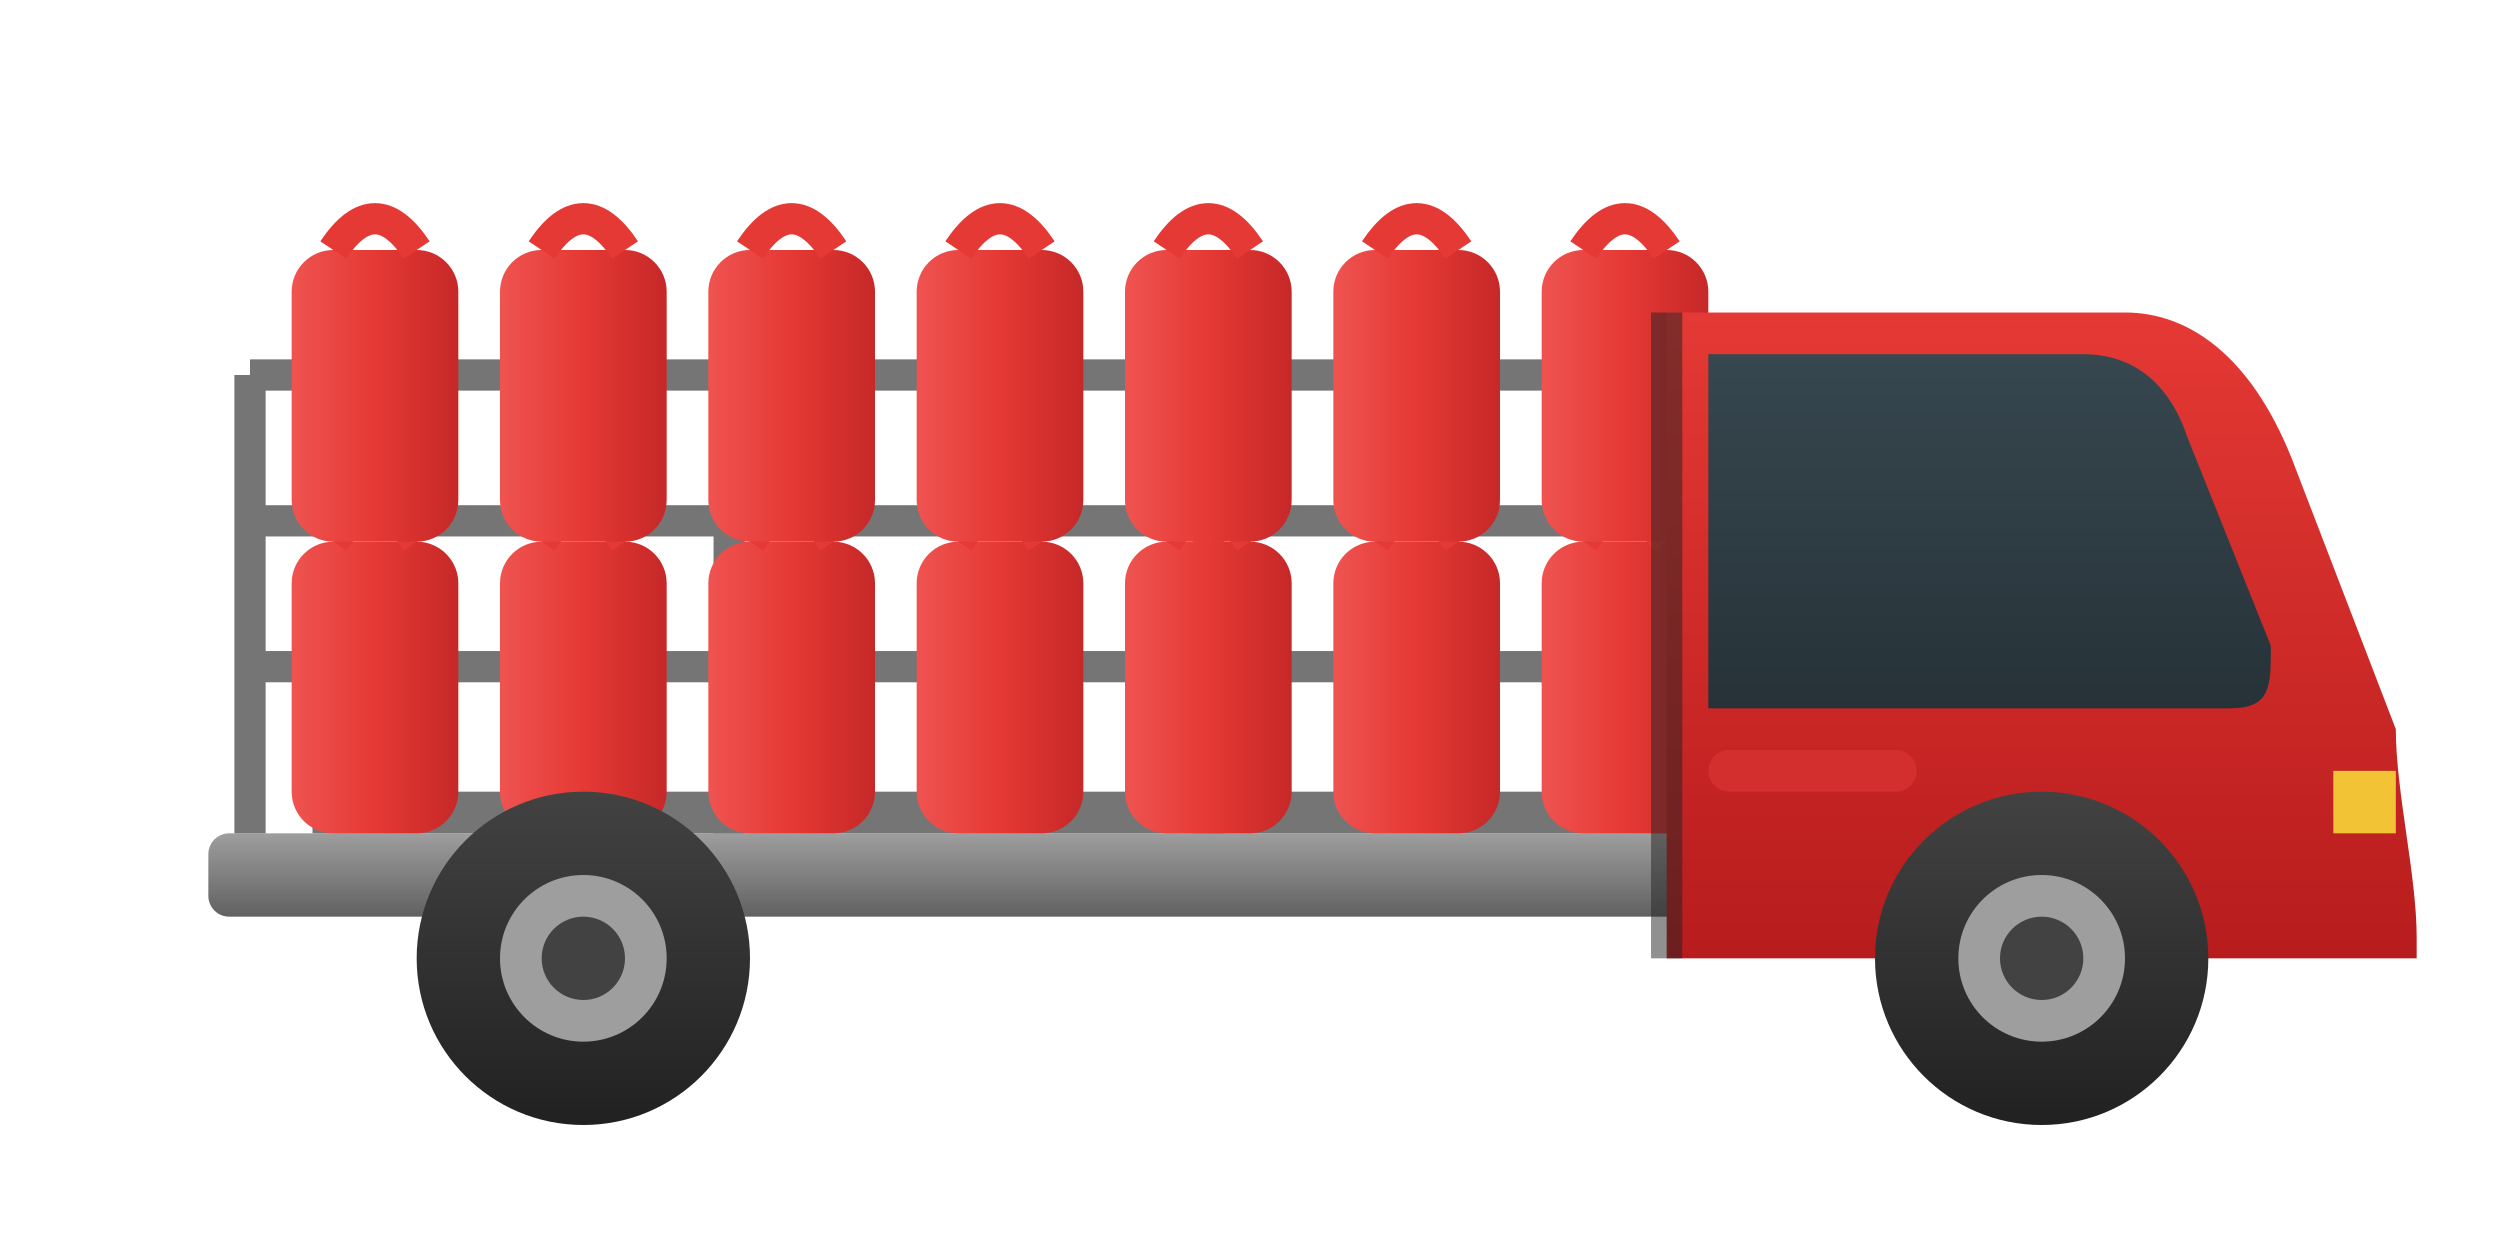
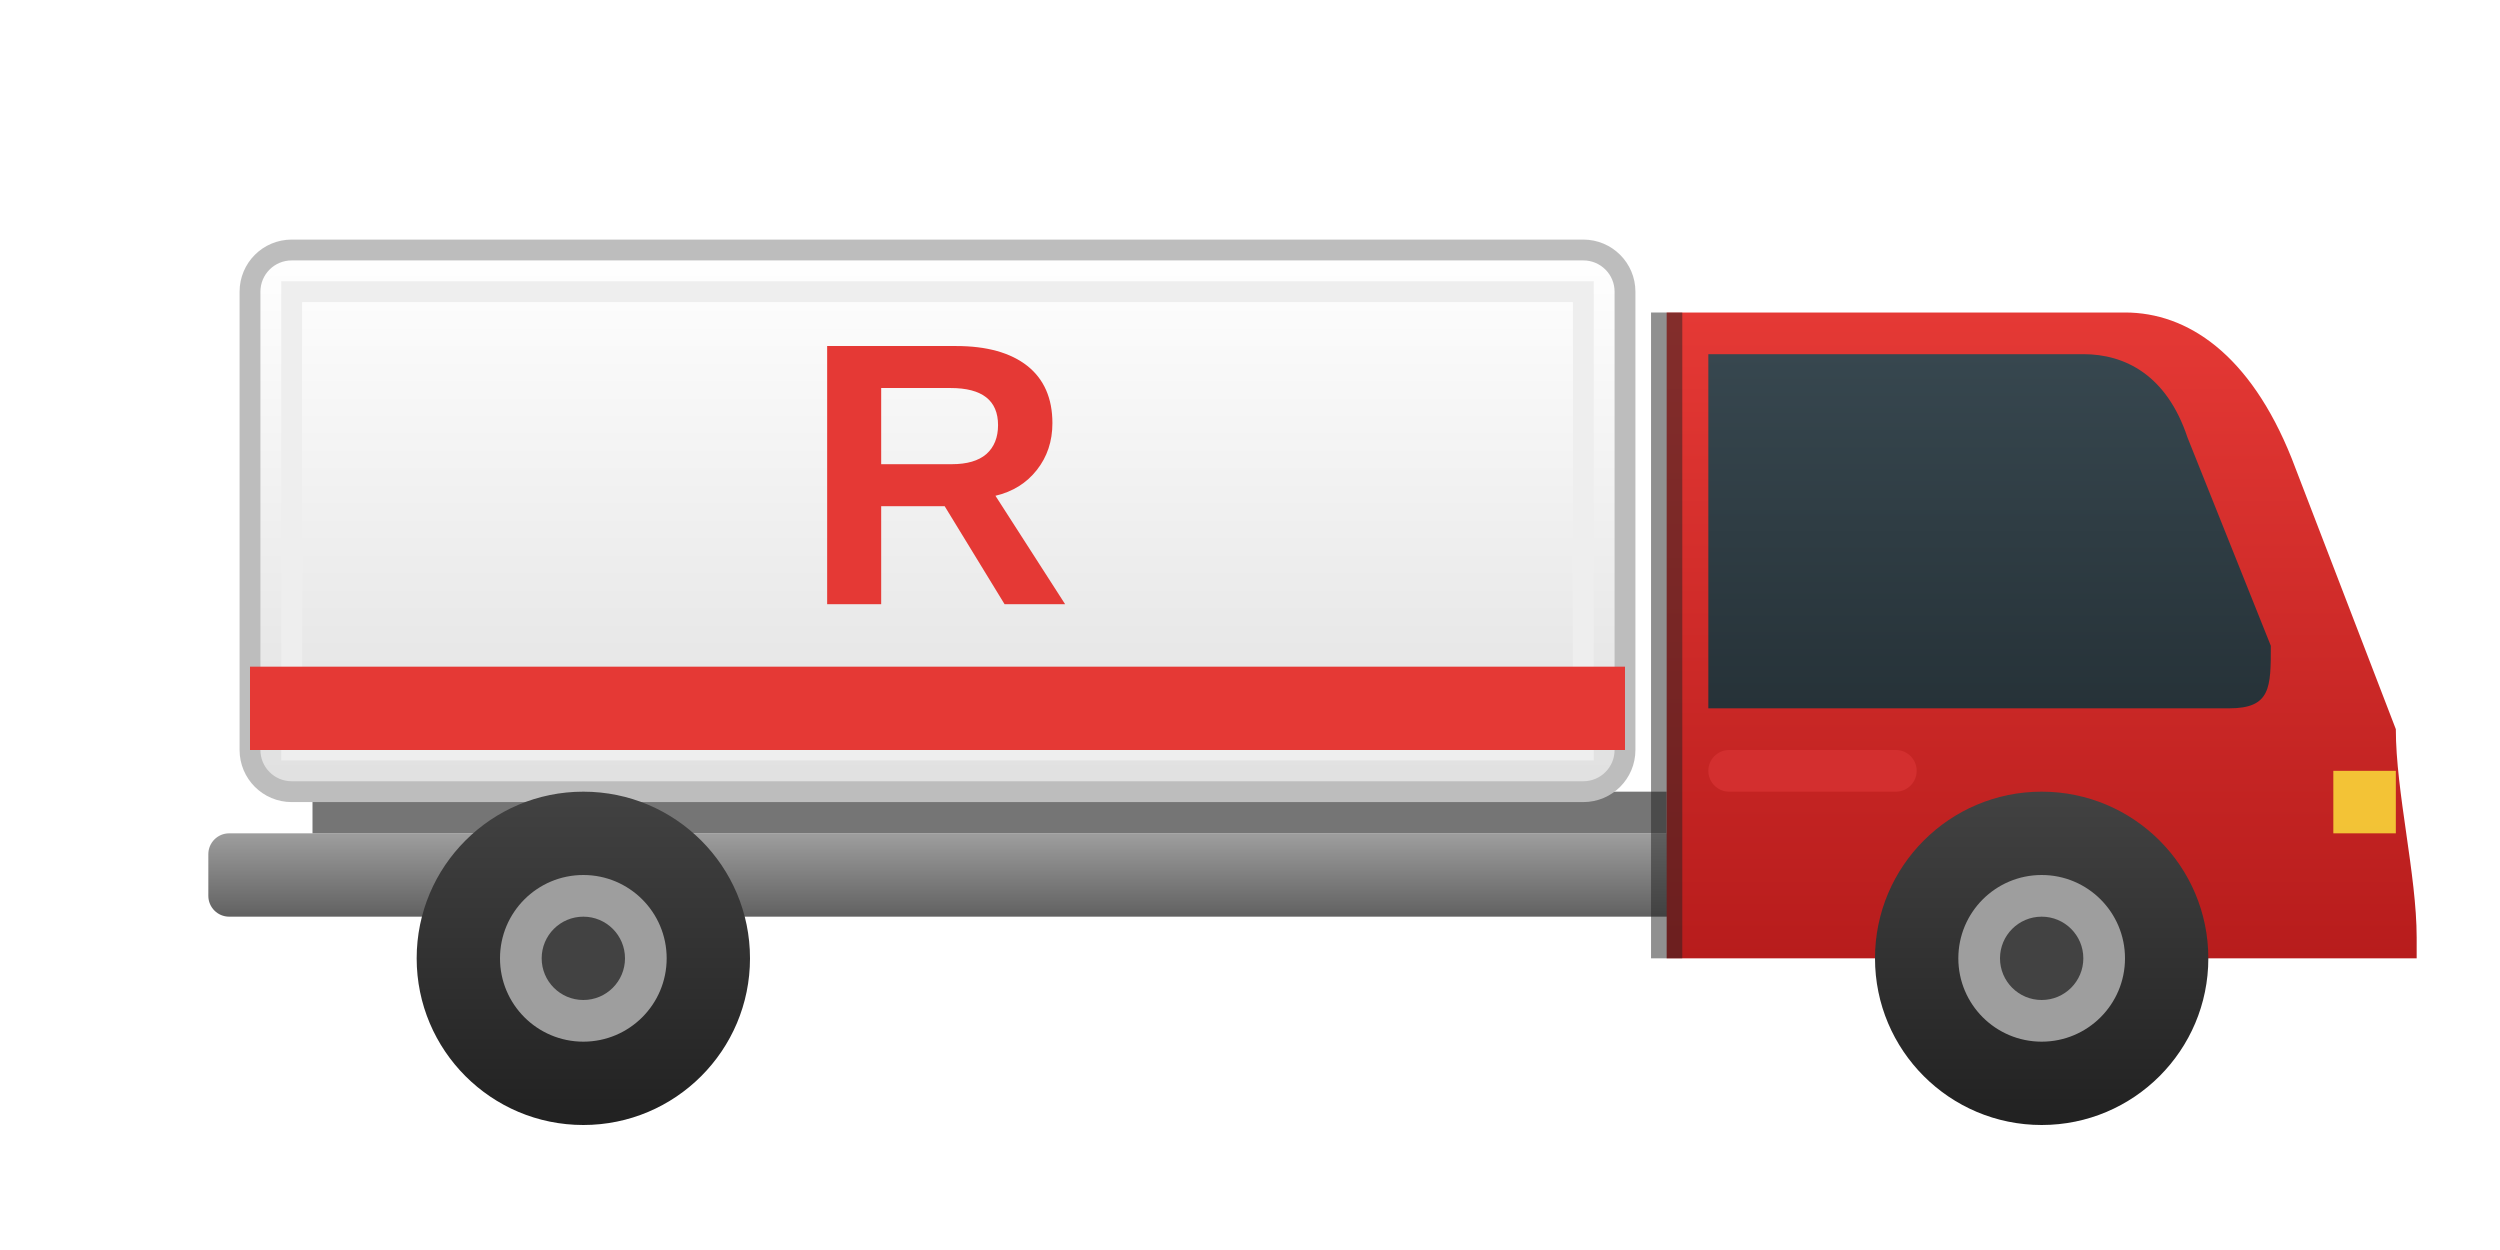
<svg xmlns="http://www.w3.org/2000/svg" viewBox="0 0 120 60" width="120" height="60">
  <defs>
    <linearGradient id="redCab" x1="0%" y1="0%" x2="0%" y2="100%">
      <stop offset="0%" stop-color="#e53935" />
      <stop offset="100%" stop-color="#b71c1c" />
    </linearGradient>
    <linearGradient id="glassWindow" x1="0%" y1="0%" x2="0%" y2="100%">
      <stop offset="0%" stop-color="#37474f" />
      <stop offset="100%" stop-color="#263238" />
    </linearGradient>
    <linearGradient id="wheelTire" x1="0%" y1="0%" x2="0%" y2="100%">
      <stop offset="0%" stop-color="#424242" />
      <stop offset="100%" stop-color="#212121" />
    </linearGradient>
    <linearGradient id="chassisMetal" x1="0%" y1="0%" x2="0%" y2="100%">
      <stop offset="0%" stop-color="#9e9e9e" />
      <stop offset="100%" stop-color="#616161" />
    </linearGradient>
-     <linearGradient id="gasCylinder" x1="0%" y1="0%" x2="100%" y2="0%">
-       <stop offset="0%" stop-color="#ef5350" />
-       <stop offset="50%" stop-color="#e53935" />
-       <stop offset="100%" stop-color="#c62828" />
+     <linearGradient id="boxGradient" x1="0%" y1="0%" x2="0%" y2="100%">
+       <stop offset="0%" stop-color="#ffffff" />
+       <stop offset="100%" stop-color="#e0e0e0" />
    </linearGradient>
-     <g id="cylinder">
-       <rect x="0" y="4" width="8" height="14" rx="2" fill="url(#gasCylinder)" />
-       <path d="M 2 4 Q 4 1 6 4" fill="none" stroke="#e53935" stroke-width="1.5" />
-     </g>
  </defs>
  <rect x="10" y="40" width="75" height="4" fill="url(#chassisMetal)" rx="1" />
  <rect x="15" y="38" width="65" height="2" fill="#757575" />
-   <path d="M 12 18 L 12 40 M 35 18 L 35 40 M 58 18 L 58 40 M 80 18 L 80 40" stroke="#757575" stroke-width="1.5" />
-   <path d="M 12 18 L 80 18 M 12 25 L 80 25 M 12 32 L 80 32" stroke="#757575" stroke-width="1.5" />
-   <use href="#cylinder" x="14" y="22" />
-   <use href="#cylinder" x="24" y="22" />
-   <use href="#cylinder" x="34" y="22" />
-   <use href="#cylinder" x="44" y="22" />
-   <use href="#cylinder" x="54" y="22" />
-   <use href="#cylinder" x="64" y="22" />
-   <use href="#cylinder" x="74" y="22" />
-   <use href="#cylinder" x="14" y="8" />
-   <use href="#cylinder" x="24" y="8" />
-   <use href="#cylinder" x="34" y="8" />
-   <use href="#cylinder" x="44" y="8" />
-   <use href="#cylinder" x="54" y="8" />
-   <use href="#cylinder" x="64" y="8" />
-   <use href="#cylinder" x="74" y="8" />
+   <rect x="12" y="12" width="66" height="26" fill="url(#boxGradient)" rx="2" stroke="#bdbdbd" stroke-width="1" />
+   <rect x="14" y="14" width="62" height="22" fill="none" stroke="#eeeeee" stroke-width="1" />
+   <rect x="12" y="32" width="66" height="4" fill="#e53935" rx="0" />
+   <text x="45" y="29" font-family="Arial, sans-serif" font-size="18" font-weight="bold" fill="#e53935" text-anchor="middle">R</text>
  <path d="M 80 15 L 102 15 C 105 15, 108 17, 110 22 L 115 35 C 115 38, 116 42, 116 45 L 116 46 L 80 46 Z" fill="url(#redCab)" />
  <path d="M 82 17 L 100 17 C 102 17, 104 18, 105 21 L 109 31 C 109 33, 109 34, 107 34 L 82 34 Z" fill="url(#glassWindow)" />
  <rect x="82" y="36" width="10" height="2" fill="#d32f2f" rx="1" />
  <path d="M 112 37 L 115 37 L 115 40 L 112 40 Z" fill="#ffeb3b" opacity="0.8" />
  <path d="M 80 15 L 80 46" stroke="#212121" stroke-width="1.5" opacity="0.5" />
  <circle cx="28" cy="46" r="8" fill="url(#wheelTire)" />
  <circle cx="28" cy="46" r="4" fill="#9e9e9e" />
  <circle cx="28" cy="46" r="2" fill="#424242" />
  <circle cx="98" cy="46" r="8" fill="url(#wheelTire)" />
  <circle cx="98" cy="46" r="4" fill="#9e9e9e" />
  <circle cx="98" cy="46" r="2" fill="#424242" />
</svg>
